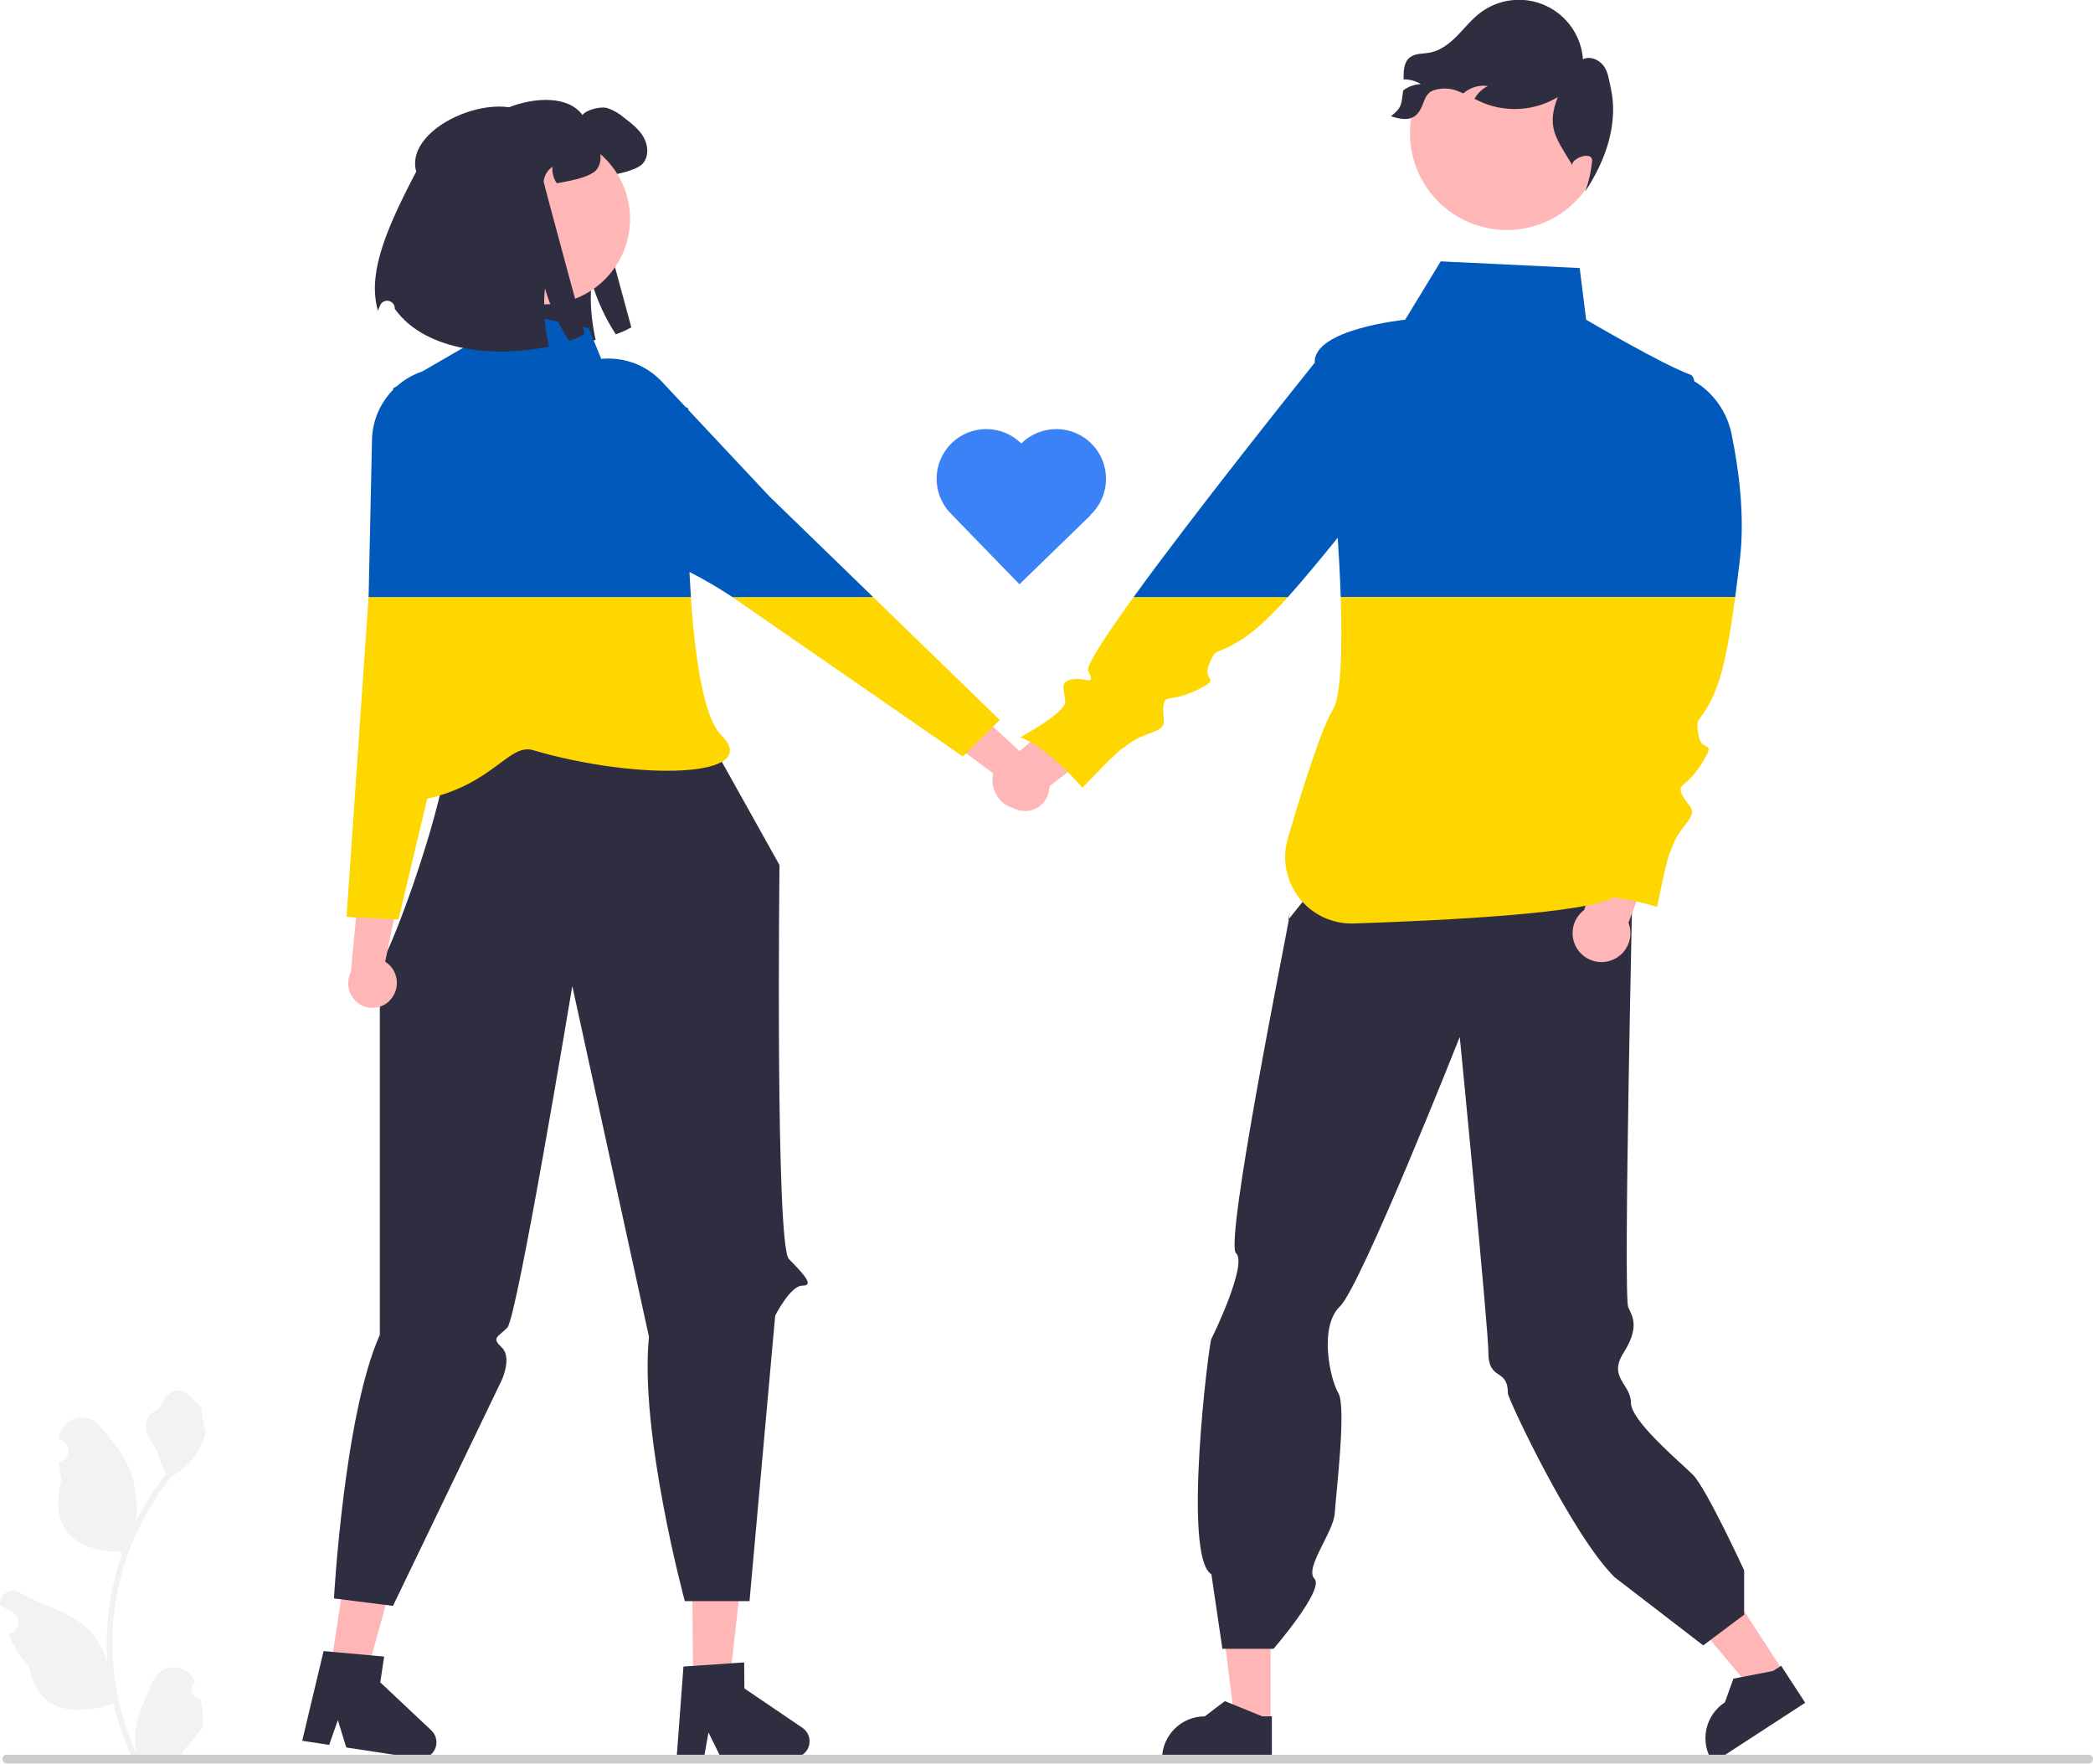
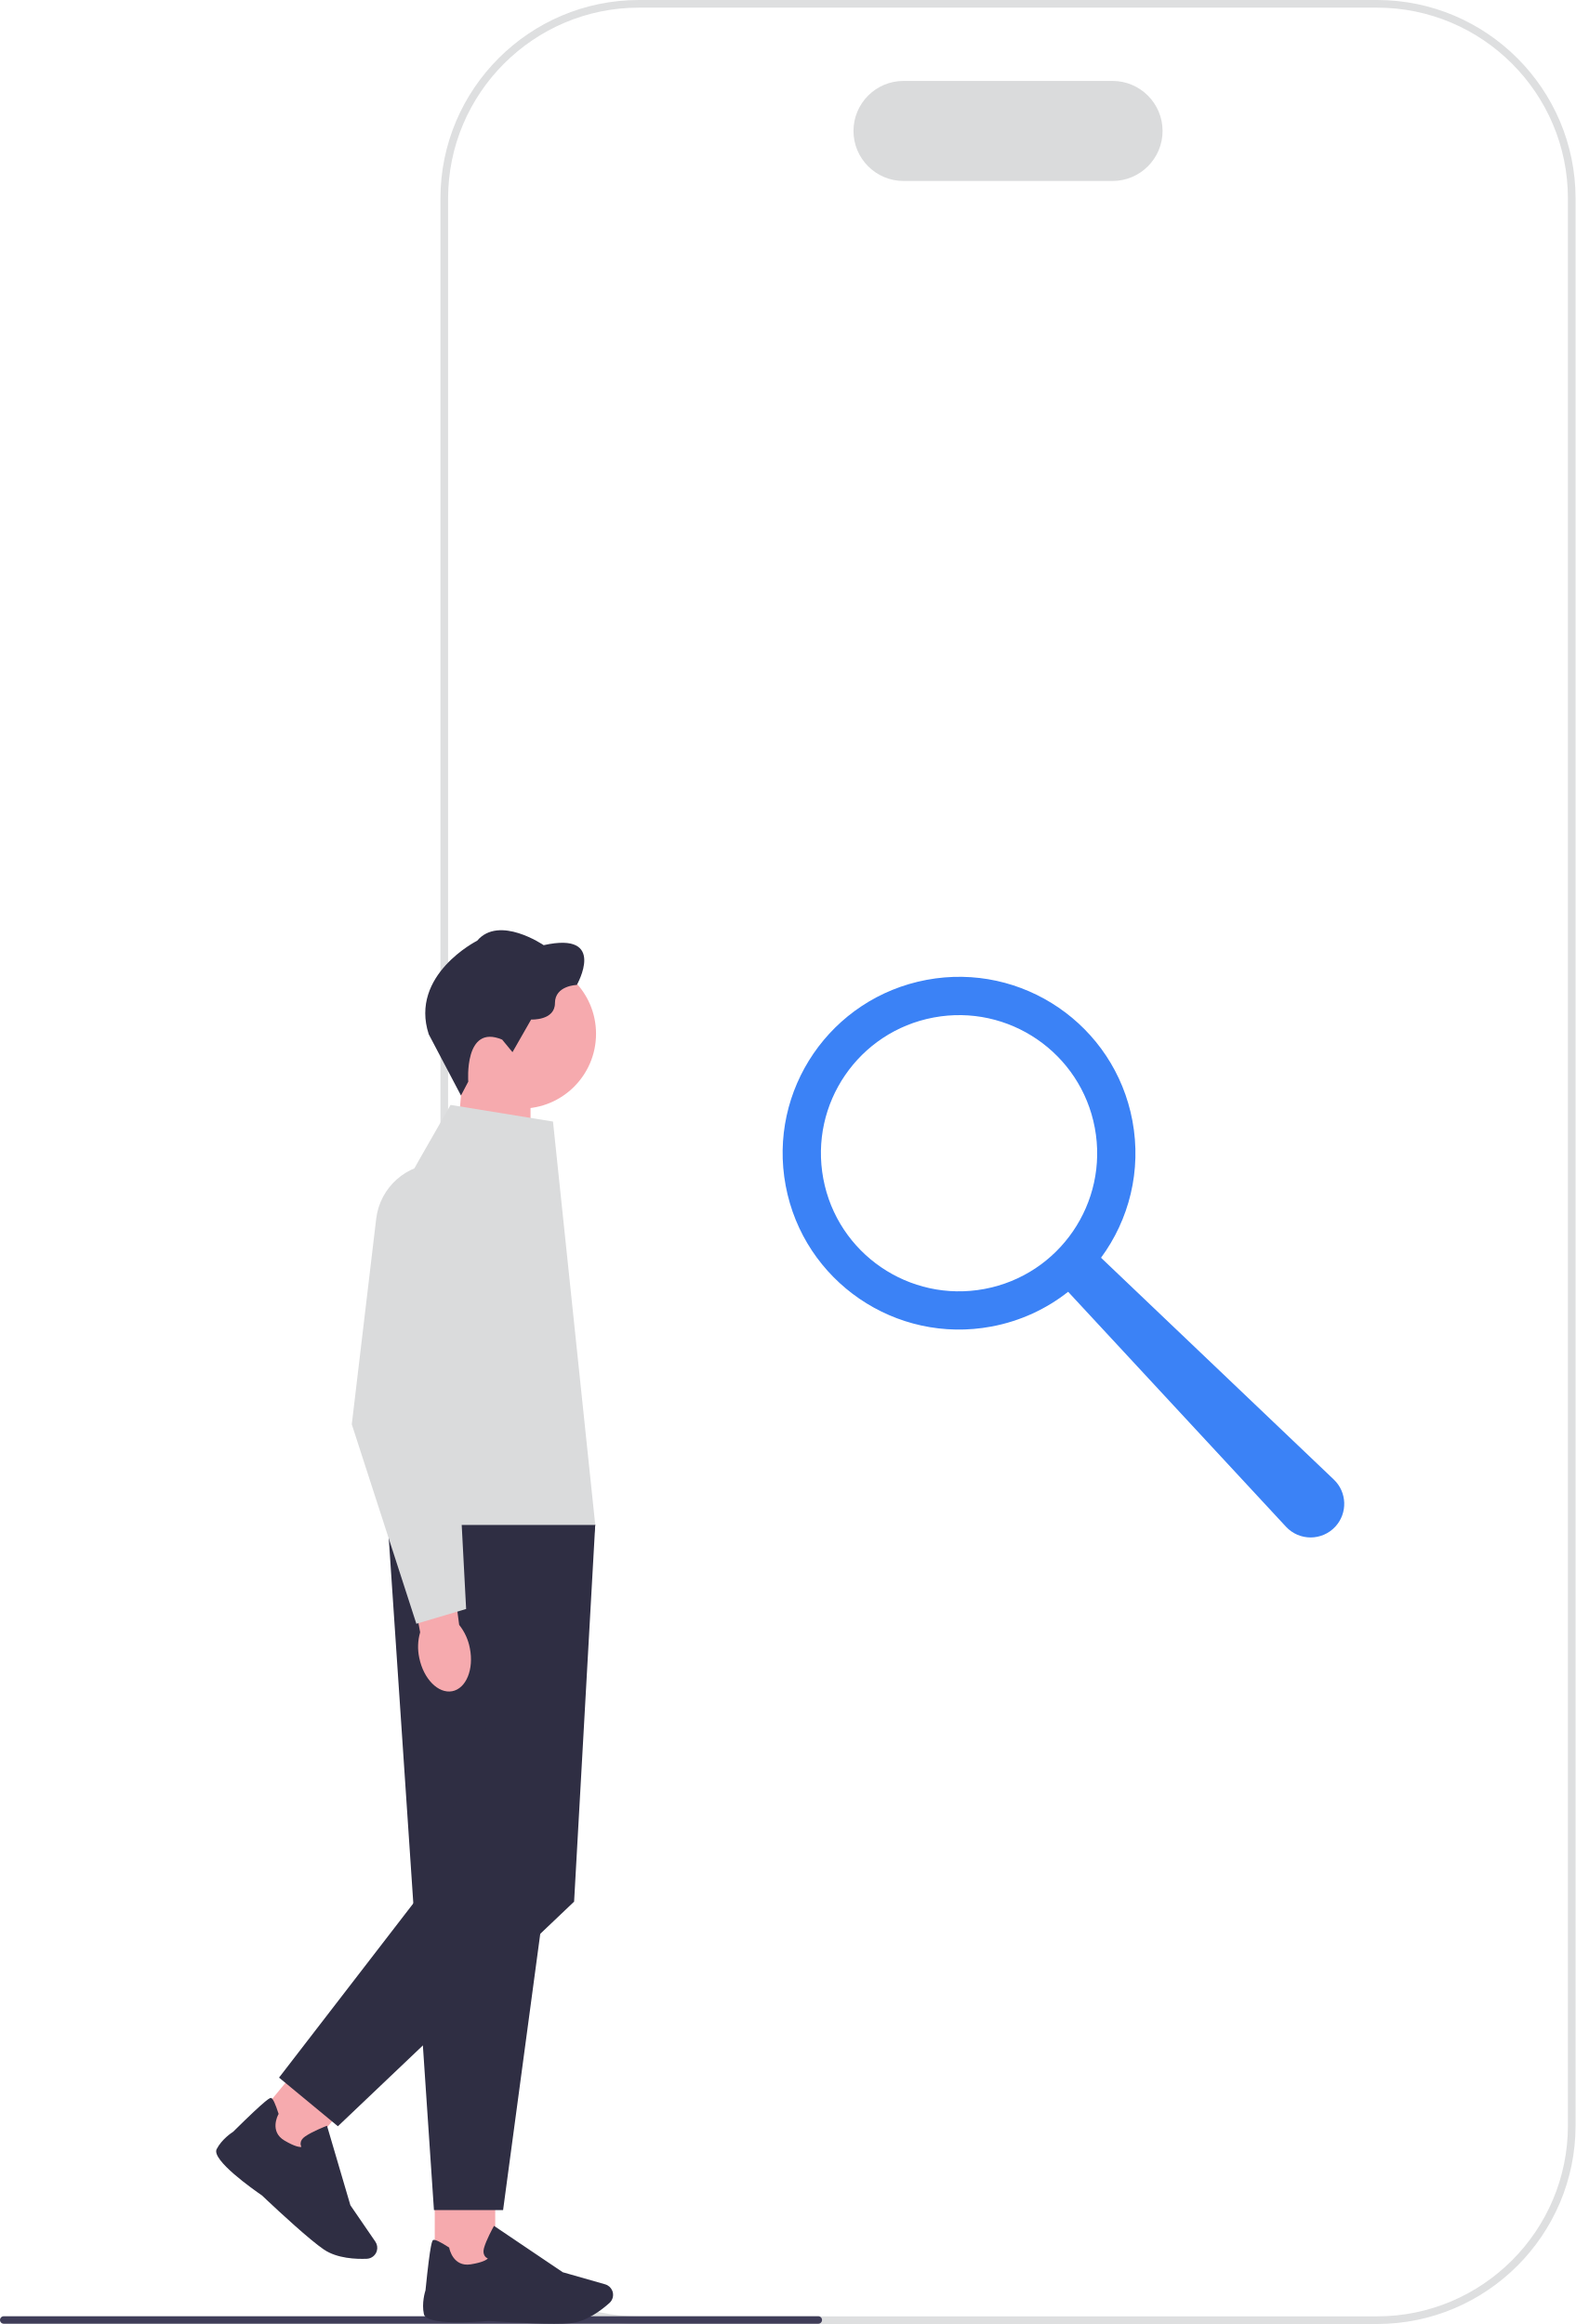
- <svg xmlns="http://www.w3.org/2000/svg" data-name="Layer 1" width="567.338" height="478.016" viewBox="0 0 567.338 478.016">
-   <path d="M441.806,255.712c-3.529-12.867,24.936-23.901,32.41-13.539,1.039-1.473,4.881-2.368,6.643-1.916a13.744,13.744,0,0,1,4.691,2.675c1.988,1.527,4.049,3.109,5.269,5.305,1.229,2.187,1.419,5.17-.235,7.068-1.311,1.509-5.179,2.485-7.149,2.883-1.374.28-2.531.506-3.525.669a6.739,6.739,0,0,1-1.175-4.456,5.47,5.47,0,0,0-2.386,4.013c-.027.334,11.108,41.304,11.108,41.304a24.287,24.287,0,0,1-4.203,1.889,52.848,52.848,0,0,1-6.553-14.28,45.762,45.762,0,0,0,.127,10.168,55.948,55.948,0,0,0,.958,5.631c-13.232,2.856-33.133,1.916-41.792-10.231l-.004-.151a2.067,2.067,0,0,0-3.993-.721c-.21.536-.403 1-.576,1.369C428.9,284.371,432.163,273.932,441.806,255.712Z" transform="translate(-316.3312 -210.9919)" fill="#2f2e41" />
-   <polygon points="187.875 456.283 197.734 456.2 202.098 417.287 187.548 417.41 187.875 456.283" fill="#ffb6b6" />
-   <path d="M533.853,679.343,518.108,668.663l-.059-7.055-3.386.227-10.496.724-2.573.171-1.868,24.935,7.396-.067,1.26-6.991,3.431,6.956,19.601-.164a4.408,4.408,0,0,0,2.439-8.055Z" transform="translate(-316.3312 -210.9919)" fill="#2f2e41" />
-   <polygon points="89.571 452.439 99.318 453.92 109.798 416.192 95.412 414.006 89.571 452.439" fill="#ffb6b6" />
-   <path d="M433.261,680.048l-13.853-13.042,1.06-6.975-3.379-.313-10.477-.95-2.568-.239-5.798,24.323,7.313,1.107,2.353-6.703,2.285,7.412,19.379,2.947a4.408,4.408,0,0,0,3.685-7.566Z" transform="translate(-316.3312 -210.9919)" fill="#2f2e41" />
-   <path d="M499.672,395.413l27.953,50.064s-1.166,102.965,2.549,106.784,7.078,7.244,3.715,7.213-7.434,8.153-7.434,8.153l-6.957,77.364h-17.543s-12.344-45.623-9.713-71.64l-20.782-95.077S456.528,568.188,453.837,570.879s-4.314,2.672-1.484,5.372,0,8.808,0,8.808l-29.498,61.221-16-2.018s2.774-49.979,12.433-71.435V471.432c-.728,8.693,33.303-79.296,12.493-72.691C438.365,396.651,499.672,395.413,499.672,395.413Z" transform="translate(-316.3312 -210.9919)" fill="#2f2e41" />
-   <path d="M422.318,481.805a6.821,6.821,0,0,0-.702-9.488,6.544,6.544,0,0,0-.876-.634l4.751-23.317-10.984-6.574-3.055,32.646a6.802,6.802,0,0,0,1.568,8.155,6.51,6.51,0,0,0,9.183-.651Q422.262,481.874,422.318,481.805Z" transform="translate(-316.3312 -210.9919)" fill="#ffb6b6" />
-   <path d="M593.233,430.754a6.821,6.821,0,0,1-5.816-7.529,6.543,6.543,0,0,1,.228-1.057l-19.113-14.177,3.782-12.229,24.082,22.251a6.802,6.802,0,0,1,4.281,7.116,6.51,6.51,0,0,1-7.268,5.651Q593.321,430.767,593.233,430.754Z" transform="translate(-316.3312 -210.9919)" fill="#ffb6b6" />
-   <circle cx="147.594" cy="59.322" r="23.183" fill="#ffb6b6" />
-   <path d="M437.826,245.399" transform="translate(-316.3312 -210.9919)" fill="#2f2e41" />
-   <polygon points="483.533 453.271 475.415 458.549 451.193 429.75 463.174 421.96 483.533 453.271" fill="#ffb6b6" />
-   <path d="M805.657,672.546,780.694,688.777l-.205-.316a11.59,11.59,0,0,1,3.398-16.034l.001-0,2.31-6.424,10.757-2.072,2.179-1.417Z" transform="translate(-316.3312 -210.9919)" fill="#2f2e41" />
-   <polygon points="344.417 467.102 334.734 467.101 330.128 429.753 344.419 429.754 344.417 467.102" fill="#ffb6b6" />
-   <path d="M661.089,688.195l-29.776-.001v-.377a11.59,11.59,0,0,1,11.59-11.589h.001l5.439-4.126,10.148,4.127,2.599 0Z" transform="translate(-316.3312 -210.9919)" fill="#2f2e41" />
-   <path d="M760.974,447.632l-86.829,1.909-8.607,10.758s.744-3.793.082.373-17.414,87.23-14.247,90.016-6.004,22.02-6.678,23.193-7.933,59.07,0,63.831l2.98,20.209h13.866s13.891-16.075,11.095-18.989,5.2-12.604,5.505-17.8,3.225-28.764.963-32.542-5.319-17.96.418-23.458,32.498-73.057,32.498-73.057,7.776,79.202,7.758,85.421c-.024,8.088,5.287,4.085,5.287,11.185,0,1.434,17.294,38.303,28.916,49.827l24.035,18.488,11.093-8.32v-12.018s-10.28-22.298-13.866-25.884-16.827-14.563-16.827-19.584-6.233-6.77-2.041-13.426,2.758-9.525,1.324-12.394,1.286-120.415,1.286-120.415Z" transform="translate(-316.3312 -210.9919)" fill="#2f2e41" />
-   <circle cx="408.437" cy="36.107" r="26.238" fill="#ffb6b6" />
-   <path d="M745.729,457.66l7.386-22.233,13.289,2.447-8.645,23.228a7.843,7.843,0,1,1-12.03-3.442Z" transform="translate(-316.3312 -210.9919)" fill="#ffb6b6" />
-   <path d="M592.555,414.694l18.096-14.878,9.942,9.152L600.901,424.017a7.843,7.843,0,1,1-8.346-9.323Z" transform="translate(-316.3312 -210.9919)" fill="#ffb6b6" />
-   <path d="M693.353,242.509c2.829.878,5.556,1.396,7.395-.924s1.359-4.973,4.095-6.092a9.679,9.679,0,0,1,6.989.324c.398.148.786.314,1.165.481.213-.185.425-.36.656-.527a8.337,8.337,0,0,1,6-1.461,8.18,8.18,0,0,0-3.633,3.467c.758.379,1.525.758,2.302,1.082a22.697,22.697,0,0,0,20.254-1.535c-3.032,7.987-.675,10.834,3.772,18.128l.176.425c-.444-1.913,5.371-4.123,5.371-1.35a33.125,33.125,0,0,1-1.849,8.32c5.704-8.588,9.069-18.636,6.859-28.278-.471-2.024-.684-4.197-1.969-5.842-1.285-1.636-3.651-2.598-5.519-1.673a17.396,17.396,0,0,0-27.992-12.48c-2.311,1.784-4.132,4.123-6.194,6.203s-4.502,3.975-7.386,4.493c-1.83.324-3.892.129-5.352,1.285-1.692,1.34-1.71,3.698-1.701,5.963a8.327,8.327,0,0,1,4.687,1.285,8.148,8.148,0,0,0-4.733,1.664.508.508,0,0,0-.074.055C696.172,239.328,696.375,240.133,693.353,242.509Z" transform="translate(-316.3312 -210.9919)" fill="#2f2e41" />
-   <path d="M370.59,671.321a2.269,2.269,0,0,1-1.645-3.933l.155-.618q-.031-.074-.062-.148a6.094,6.094,0,0,0-11.241.042c-1.839,4.428-4.179,8.864-4.756,13.546a18.029,18.029,0,0,0,.316,6.2,72.281,72.281,0,0,1-6.575-30.021,69.764,69.764,0,0,1,.433-7.783q.358-3.178.995-6.31a73.119,73.119,0,0,1,14.5-30.99,19.459,19.459,0,0,0,8.093-8.397,14.843,14.843,0,0,0,1.35-4.056c-.394.052-1.486-5.949-1.188-6.317-.549-.833-1.532-1.247-2.131-2.06-2.982-4.043-7.091-3.337-9.236,2.157-4.582,2.313-4.627,6.148-1.815,9.837,1.789,2.347,2.035,5.522,3.604,8.035-.162.207-.329.407-.491.614a73.591,73.591,0,0,0-7.681,12.169,30.592,30.592,0,0,0-1.826-14.21c-1.748-4.217-5.025-7.769-7.91-11.415a6.279,6.279,0,0,0-11.184,3.083q-.009.081-.017.161.643.363,1.259.77a3.078,3.078,0,0,1-1.241,5.602l-.063.01a30.626,30.626,0,0,0,.807,4.579c-3.702,14.316,4.29,19.53,15.701,19.764.252.129.497.258.749.381a75.115,75.115,0,0,0-4.043,19.028,71.243,71.243,0,0,0,.052,11.503l-.019-.136a18.826,18.826,0,0,0-6.427-10.87c-4.946-4.063-11.933-5.559-17.268-8.824a3.533,3.533,0,0,0-5.411,3.437l.022.143a20.677,20.677,0,0,1,2.319,1.117q.643.363,1.259.77a3.078,3.078,0,0,1-1.241,5.602l-.063.01c-.045.006-.084.013-.129.019a30.654,30.654,0,0,0,5.639,8.829c2.315,12.497,12.256,13.683,22.89,10.044h.006a75.093,75.093,0,0,0,5.044,14.726h18.02c.065-.2.123-.407.181-.607a20.474,20.474,0,0,1-4.986-.297c1.337-1.641,2.674-3.294,4.011-4.935a1.121,1.121,0,0,0,.084-.097c.678-.84,1.363-1.673,2.041-2.512l0-.001a29.99,29.99,0,0,0-.879-7.64Z" transform="translate(-316.3312 -210.9919)" fill="#f2f2f2" />
-   <path d="M316.999,687.818a1.186,1.186,0,0,0,1.19,1.19h564.29a1.19,1.19,0,1,0,0-2.38h-564.29A1.187,1.187,0,0,0,316.999,687.818Z" transform="translate(-316.3312 -210.9919)" fill="#ccc" />
-   <path d="M503.213,366.022c.111,2.279.242,4.56.394,6.82h11.261l-.161-.111A121.192,121.192,0,0,0,503.213,366.022Z" transform="translate(-316.3312 -210.9919)" fill="none" />
-   <path d="M410.267,459.537l14.065.698,7.806-32.744c17.946-4.035,22.203-15.069,28.655-13.17,28.622,8.426,62.638,7.533,51.062-4.042-4.746-4.746-7.11-20.5-8.248-37.437h-87.366Z" transform="translate(-316.3312 -210.9919)" fill="#fed701" />
-   <polygon points="198.537 161.851 260.993 205.057 270.992 195.141 236.689 161.851 198.537 161.851" fill="#fed701" />
-   <path d="M524.86,345.514,502.855,322.038c.007-.246.012-.386.012-.386l-.671-.317-6.401-6.829a19.867,19.867,0,0,0-14.211-6.326,20.389,20.389,0,0,0-2.273.092l-3.397-8.322-28.416-6.028-5.642,11.357-11.017,6.378a19.901,19.901,0,0,0-6.907,3.999l-1.076.623.08.327a19.838,19.838,0,0,0-5.77,13.604l-.914,42.49-.01.142h87.366c-.152-2.26-.283-4.541-.394-6.82a121.192,121.192,0,0,1,11.495,6.709l.161.111h38.152Z" transform="translate(-316.3312 -210.9919)" fill="#015abb" />
-   <path d="M611.318,392.877c2.271,4.488-.919,1.46-4.488,2.271-3.569.811-1.839,2.92-1.758,6.029s-12.194,9.652-12.194,9.652c7.489,2.677,16.87,13.681,16.87,13.681s9.085-9.571,10.734-10.571c1.649-1,2.569-2.46,7.787-4.272,5.218-1.811,3.028-3.19,3.407-7.029.379-3.839,1.649-1,8.976-4.542s1.379-2.19,3.407-7.029c2.028-4.84,1.379-2.19,7.976-6.191,3.965-2.405,7.904-5.937,13.384-12.033H623.607C615.895,383.496,610.644,391.544,611.318,392.877Z" transform="translate(-316.3312 -210.9919)" fill="#fed701" />
-   <path d="M787.938,362.778c1.465-12.211-.388-25.251-2.272-34.267a21.716,21.716,0,0,0-10.058-14.167c-.191-.979-.531-1.606-1.052-1.791-7.458-2.651-28.277-14.899-28.277-14.899l-1.745-14.006L706.86,281.837l-9.64,15.816s-24.972,2.51-24.509,11.652c-6.048,7.543-32.968,41.249-49.104,63.538h41.813c3.637-4.046,7.953-9.219,13.41-15.949.037-.046.072-.093.109-.139.367,5.456.649,10.914.817,16.088H786.67C787.076,369.808,787.494,366.474,787.938,362.778Z" transform="translate(-316.3312 -210.9919)" fill="#015abb" />
-   <path d="M786.67,372.843H679.756c.477,14.703.022,27.101-2.118,30.515-3.004,4.792-8.089,20.829-12.222,34.91a17.995,17.995,0,0,0,17.859,23.046c25.642-.845,63.164-2.802,70.477-7.093a81.014,81.014,0,0,1,11.758,2.584s2.588-12.94,3.45-14.665c.863-1.725.863-3.45,4.313-7.764,3.451-4.313.863-4.313-.863-7.764-1.725-3.45.863-1.725,5.176-8.626,4.313-6.901,0-2.588-.863-7.764-.863-5.176,0-2.588,3.451-9.489C783.033,395.016,784.708,387.513,786.67,372.843Z" transform="translate(-316.3312 -210.9919)" fill="#fed701" />
-   <path d="M429.153,257.519c-3.529-12.867,24.936-23.901,32.41-13.539,1.039-1.473,4.881-2.368,6.643-1.916a13.744,13.744,0,0,1,4.691,2.675c1.988,1.527,4.049,3.109,5.269,5.305,1.229,2.187,1.419,5.17-.235,7.068-1.311,1.509-5.179,2.485-7.149,2.883-1.374.28-2.531.506-3.525.669a6.739,6.739,0,0,1-1.175-4.456,5.47,5.47,0,0,0-2.386,4.013c-.027.334,11.108,41.304,11.108,41.304a24.287,24.287,0,0,1-4.203,1.889,52.848,52.848,0,0,1-6.553-14.28,45.762,45.762,0,0,0,.127,10.168,55.95,55.95,0,0,0,.958,5.631c-13.232,2.856-33.133,1.916-41.792-10.231l-.004-.151a2.067,2.067,0,0,0-3.993-.721c-.21.536-.403 1-.576,1.369C416.247,286.179,419.51,275.74,429.153,257.519Z" transform="translate(-316.3312 -210.9919)" fill="#2f2e41" />
-   <path d="M593.272,331.109l0,0c-.034.033-.065.067-.098.1a13.472,13.472,0,0,0-18.874-.102l0,0a13.472,13.472,0,0,0-.401,18.921l-.003.003.126.13,0,0,18.649,19.202L612.003,350.587l-.054-.055c.032-.031.066-.06.099-.091l0,0a13.474,13.474,0,0,0,.278-19.054l0,0A13.474,13.474,0,0,0,593.272,331.109Z" transform="translate(-316.3312 -210.9919)" fill="#3b82f6" />
+ <svg xmlns="http://www.w3.org/2000/svg" width="412.24" height="608.19" viewBox="0 0 412.24 608.19">
+   <path d="m360.3,608.19h-193.12c-28.64,0-51.94-23.3-51.94-51.94V51.94c0-28.64,23.3-51.94,51.94-51.94h193.12c28.64,0,51.94,23.3,51.94,51.94v504.31c0,28.64-23.3,51.94-51.94,51.94ZM167.18,2c-27.54,0-49.94,22.4-49.94,49.94v504.31c0,27.54,22.4,49.94,49.94,49.94h193.12c27.54,0,49.94-22.4,49.94-49.94V51.94c0-27.54-22.4-49.94-49.94-49.94h-193.12Z" fill="#dedfe0" />
+   <path d="m291.09,47.36h-54.69c-7.22,0-13.09-5.87-13.09-13.09s5.87-13.09,13.09-13.09h54.69c7.22,0,13.09,5.87,13.09,13.09s-5.87,13.09-13.09,13.09Z" fill="#dadbdc" />
+   <path d="m215.08,607.14c0,.54-.44.98-.98.98H.98c-.54,0-.98-.44-.98-.98s.44-.98.98-.98h213.12c.54,0,.98.44.98.98h0Z" fill="#3f3d58" />
+   <polygon points="119.16 304.11 138.81 310.57 138.81 282.29 120.98 282.29 119.16 304.11" fill="#f6aaae" />
+   <circle cx="136.37" cy="270.54" r="19.58" fill="#f6aaae" />
+   <path d="m131.39,272.07l2.7,3.28,4.88-8.54s6.23.32,6.23-4.3,5.72-4.75,5.72-4.75c0,0,8.09-14.13-8.67-10.41,0,0-11.63-7.97-17.41-1.16,0,0-17.73,8.93-12.66,24.48l8.43,16.02,1.91-3.63s-1.16-15.23,8.87-10.99Z" fill="#2f2e43" />
+   <rect x="113.75" y="572.09" width="15.82" height="22.44" fill="#f6aaae" />
+   <path d="m127.83,607.39c-2.71.25-16.24,1.31-16.92-1.79-.62-2.85.29-5.83.42-6.23,1.3-12.94,1.78-13.09,2.07-13.18.46-.13,1.81.5,3.99,1.91l.14.09.03.16c.04.2,1.01,4.95,5.59,4.23,3.14-.5,4.16-1.19,4.49-1.53-.27-.12-.6-.33-.83-.7-.34-.53-.4-1.21-.18-2.02.59-2.15,2.36-5.33,2.43-5.46l.2-.36,17.98,12.13,11.1,3.17c.84.24,1.51.84,1.85,1.64h0c.47,1.12.18,2.42-.72,3.23-2.02,1.81-6.02,4.92-10.23,5.3-1.12.1-2.6.14-4.26.14-6.95,0-17.08-.72-17.16-.73h.01v0Z" fill="#2f2e43" />
+   <rect x="67.95" y="544.168" width="22.44" height="15.82" transform="translate(-396.678 261.1714) rotate(-50.4)" fill="#f6aaae" />
+   <path d="m68.59,574.58c-2.24-1.54-13.35-9.34-11.9-12.16,1.34-2.59,3.94-4.3,4.3-4.53,9.25-9.14,9.72-8.95,10-8.83.44.19,1.07,1.54,1.86,4.01l.05.15-.08.14c-.1.18-2.38,4.46,1.61,6.82,2.74,1.62,3.97,1.73,4.43,1.68-.13-.26-.25-.64-.2-1.07.07-.62.46-1.19,1.16-1.67,1.83-1.28,5.21-2.6,5.36-2.66l.38-.15,6.12,20.81,6.53,9.52c.49.72.63,1.61.38,2.45h0c-.35,1.16-1.4,1.98-2.62,2.03-2.71.11-7.77-.05-11.26-2.44-.92-.63-2.09-1.54-3.37-2.6-5.35-4.43-12.7-11.44-12.76-11.5h.01v-0Z" fill="#2f2e43" />
+   <path d="m155.74,399.02h-54.26l12.06,179.36h18.09l24.12-179.36h0l-.01-0Z" fill="#2f2e43" />
+   <polygon points="144.69 408.9 155.74 399.02 150.21 497.66 88.41 556.44 73.01 543.71 109.01 496.99 144.69 408.9" fill="#2f2e43" />
+   <path d="m144.69,293.51l-26.8-4.35-8.32,14.55c-10.58,18.5-14.89,39.92-12.3,61.07l4.21,34.25h54.26l-11.05-105.51h0l0-.01Z" fill="#dadbdc" />
+   <path id="uuid-a048c2b9-908a-4c55-bce2-85345ea0567b-128" d="m122.93,431.31c1.11,5.53-.96,10.58-4.61,11.28-3.66.69-7.52-3.23-8.63-8.77-.47-2.21-.39-4.49.24-6.66l-4.4-23.51,11.5-1.79,3.11,23.37c1.42,1.79,2.38,3.87,2.79,6.09h0v-.01Z" fill="#f6aaae" />
+   <path d="m108.94,424.94l-16.89-52.18v-.08l6.38-53.73c.98-8.23,7.96-14.43,16.24-14.43,5.07,0,9.77,2.29,12.89,6.29s4.21,9.11,2.98,14.04l-11.27,45.07,2.69,51.15-13.03,3.87h.01v-0Z" fill="#dadbdc" />
+   <path d="m205.57,310.29c4.69,25.05,28.8,41.56,53.86,36.86,7.58-1.42,14.38-4.62,20.04-9.09h0l57,61.48c3.49,3.76,9.44,3.75,12.92-.03h0c3.25-3.53,3.07-9.01-.41-12.32l-60.9-58.04c7.32-9.94,10.66-22.77,8.21-35.86-4.69-25.05-28.8-41.56-53.86-36.86s-41.56,28.8-36.86,53.86h0v-0Zm9.84-1.84c-3.67-19.62,9.25-38.5,28.87-42.17,19.62-3.67,38.5,9.25,42.17,28.87s-9.25,38.5-28.87,42.17-38.5-9.25-42.17-28.87h-0Z" fill="#3b82f6" />
</svg>
